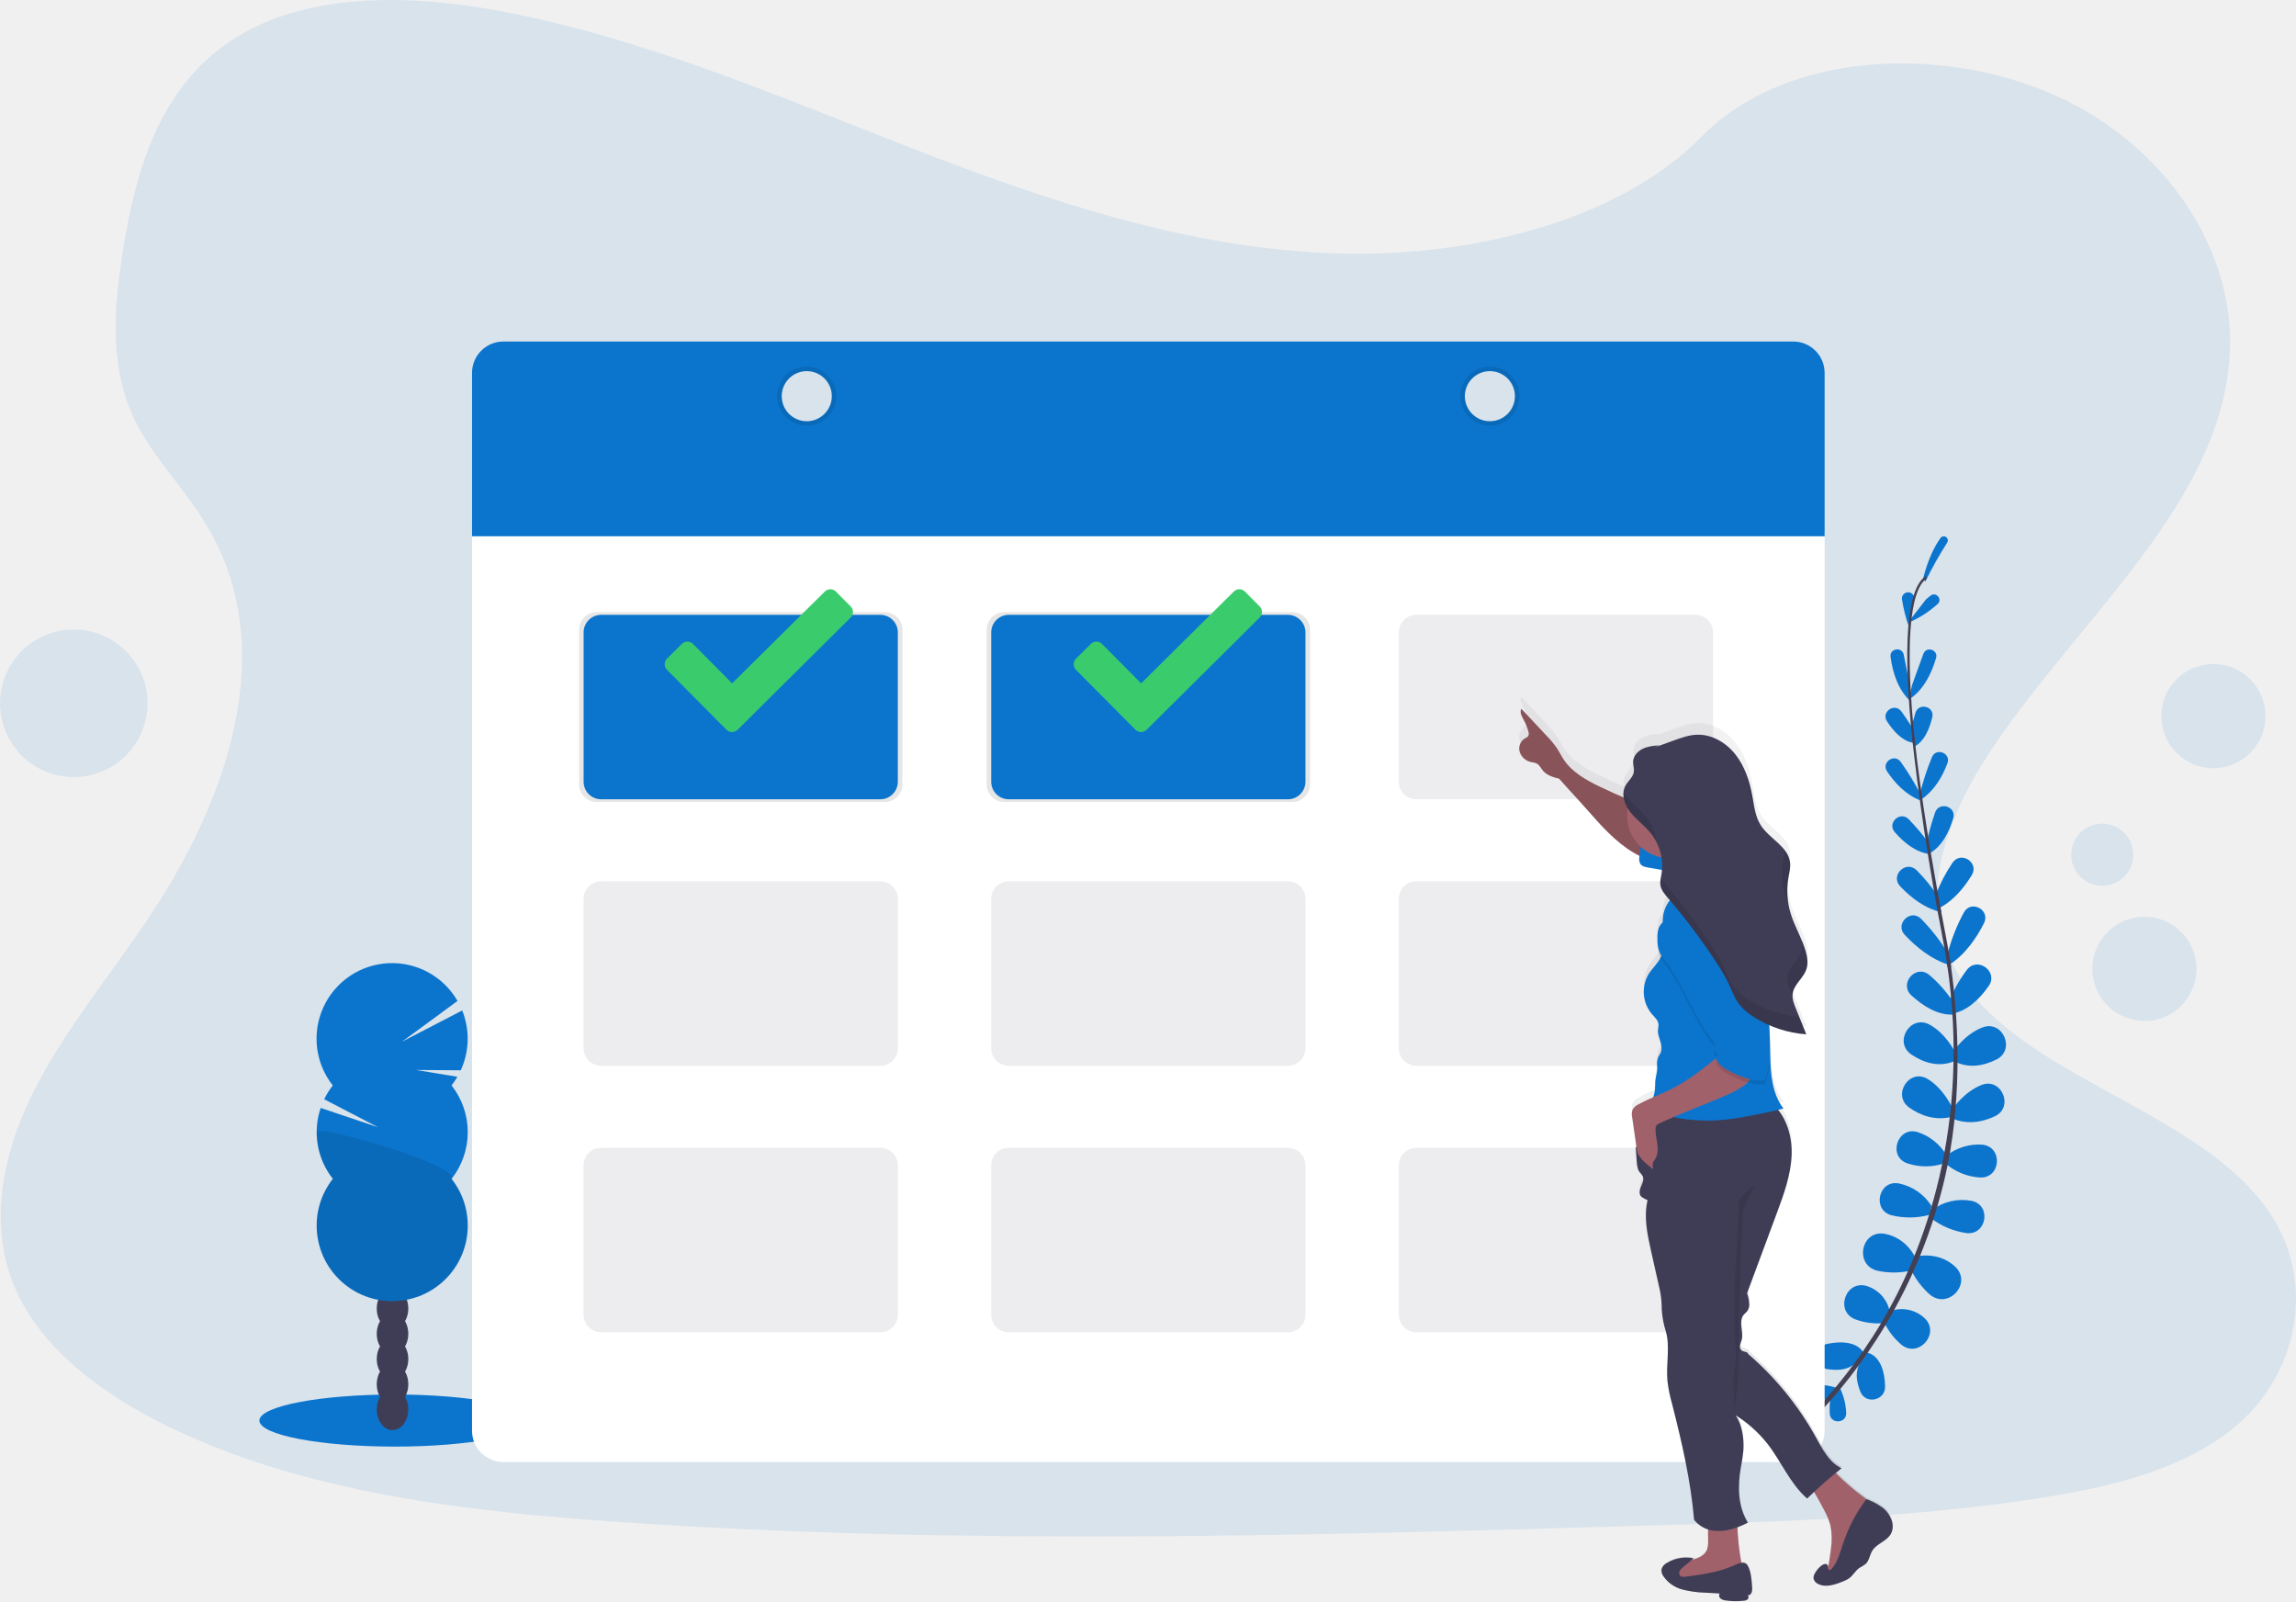
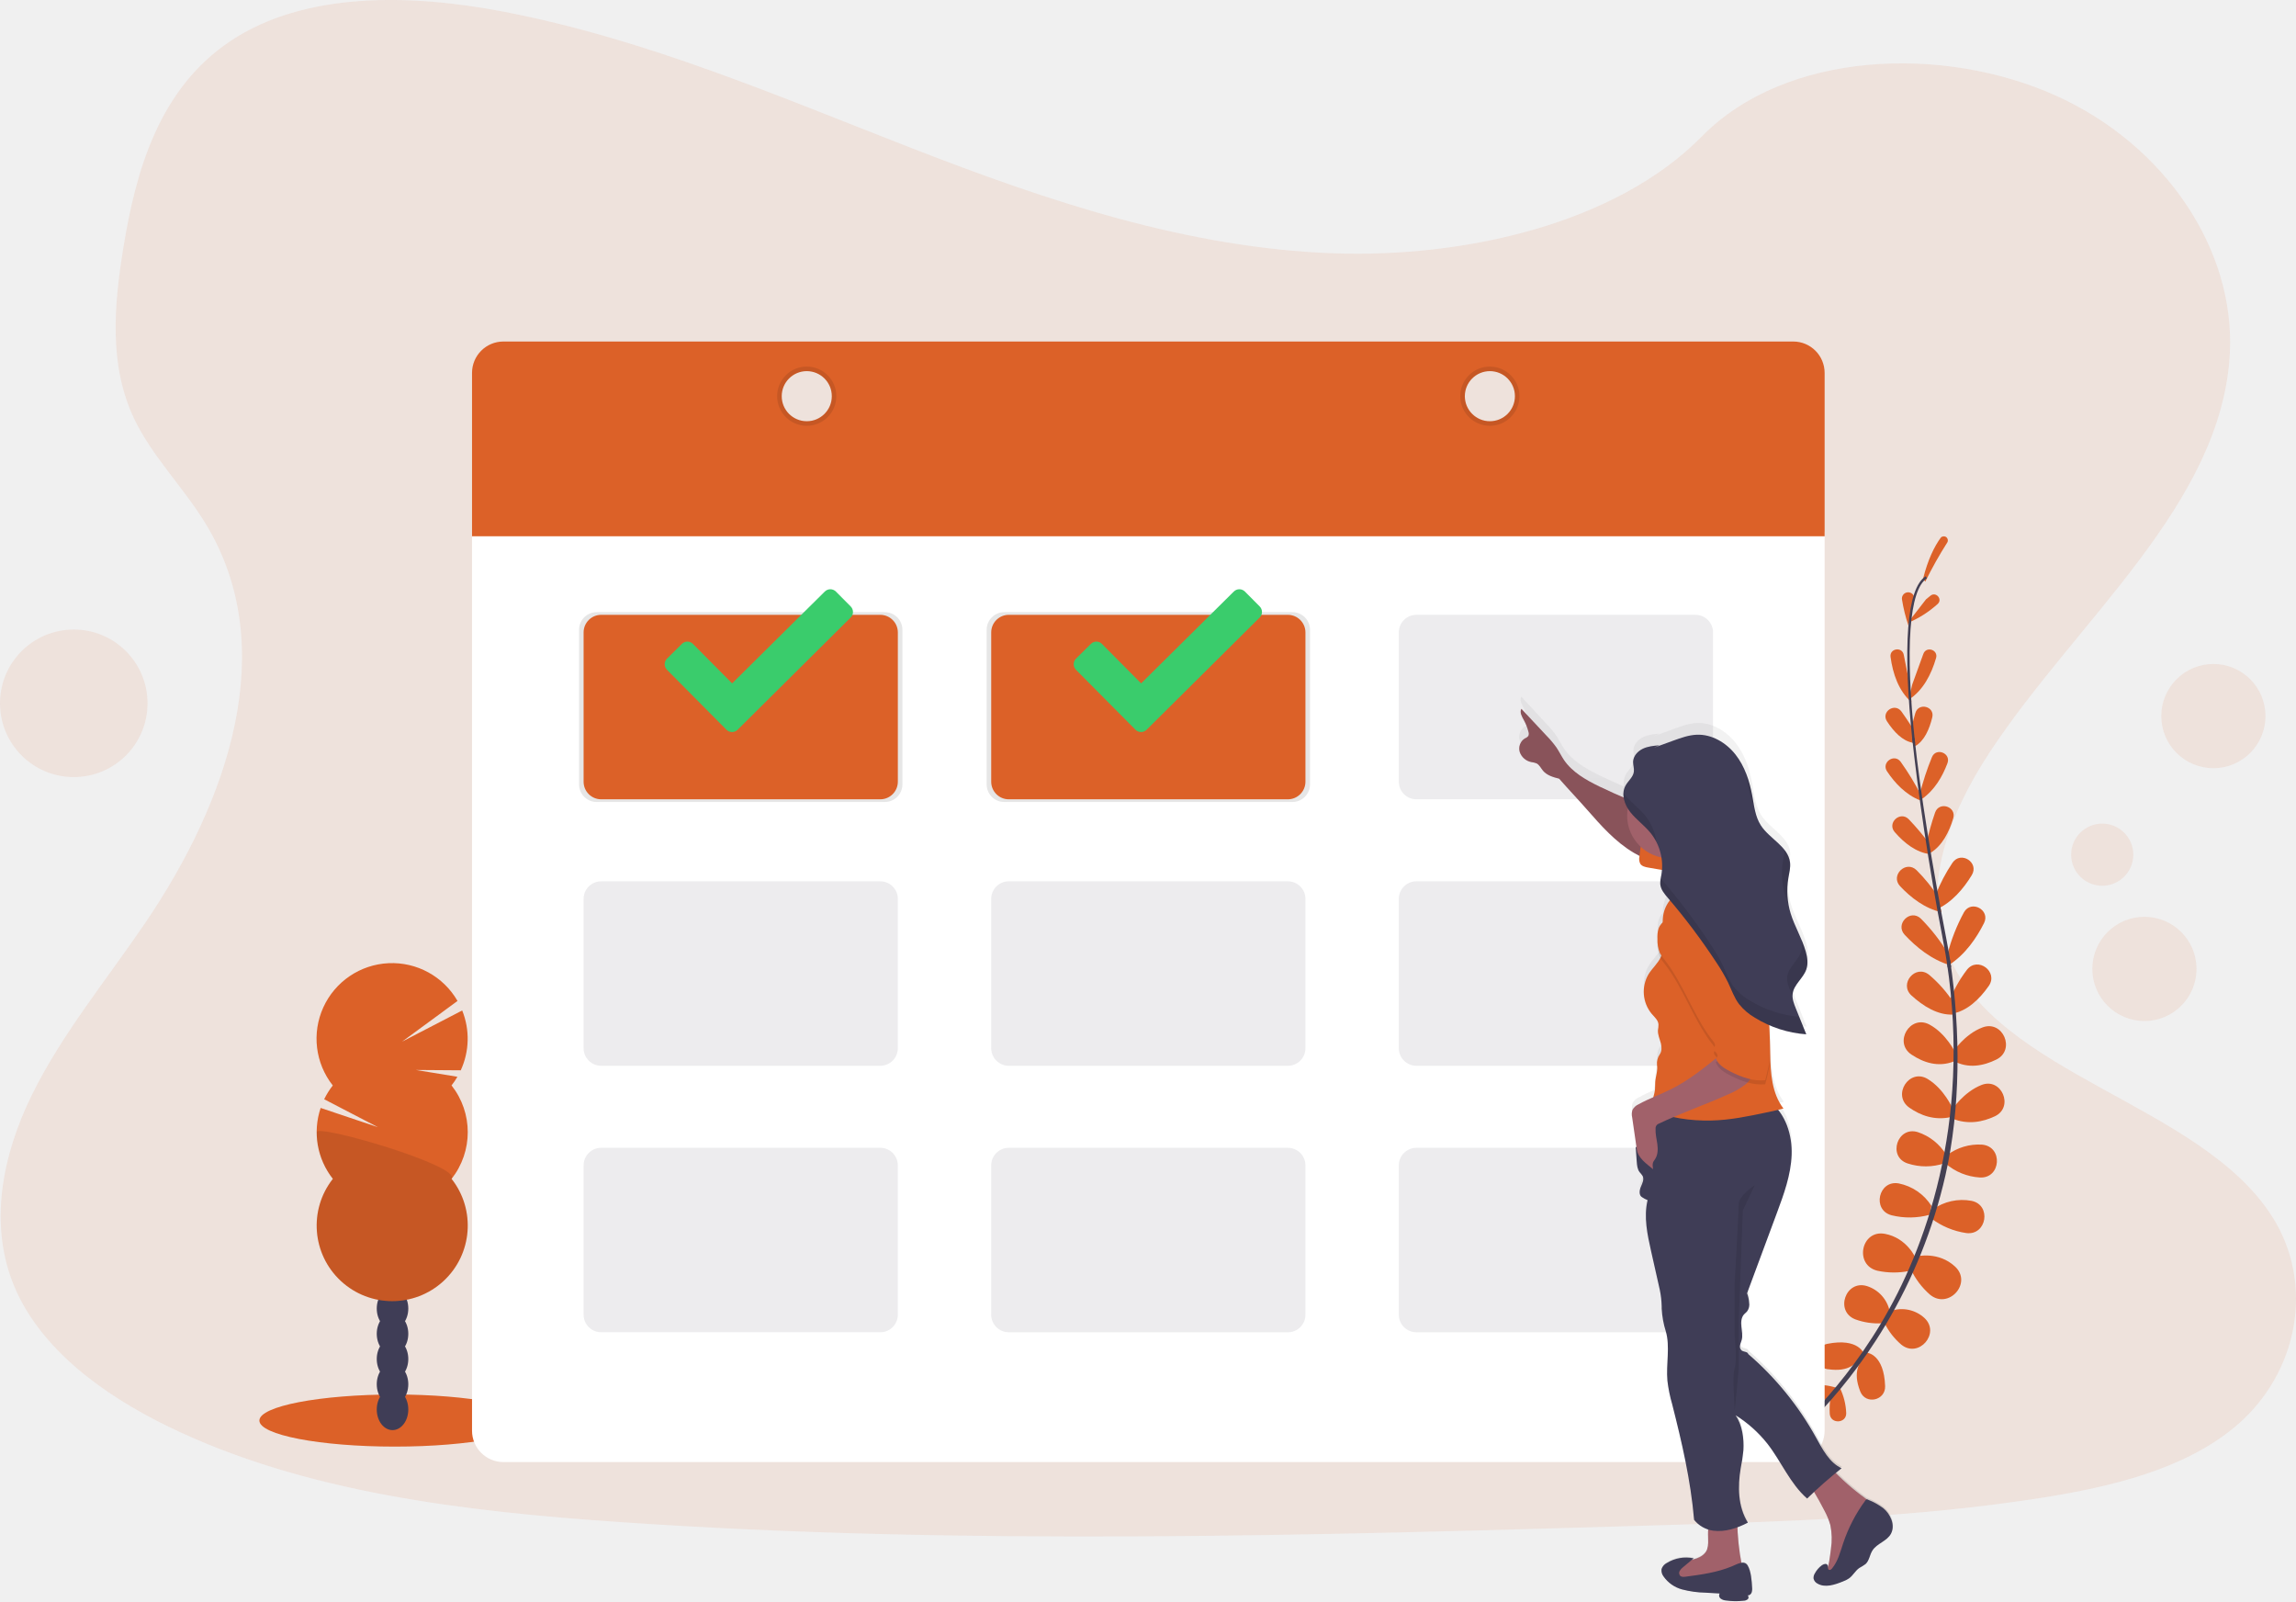
<svg xmlns="http://www.w3.org/2000/svg" data-name="Layer 1" width="1128.33" height="786.75">
  <defs>
    <linearGradient id="prefix__a" x1="874.32" y1="843.37" x2="874.32" y2="398.88" gradientUnits="userSpaceOnUse">
      <stop offset="0" stop-color="gray" stop-opacity=".25" />
      <stop offset=".54" stop-color="gray" stop-opacity=".12" />
      <stop offset="1" stop-color="gray" stop-opacity=".1" />
    </linearGradient>
  </defs>
-   <path d="M655.7 124.47c-72.31-2.51-141.18-25.86-206.95-51.4S317.84 19.23 247.25 5.7c-45.39-8.71-97.31-9.94-133.89 14.4-35.2 23.42-46.57 63.85-52.69 101.37-4.6 28.23-7.3 57.93 5.3 84.36 8.75 18.34 24.29 33.76 35 51.33 37.39 61.15 11 136.54-29.56 196.25-19 28-41.06 54.72-55.72 84.53s-21.42 63.97-8.53 94.43c12.72 30.14 43 52.78 75.87 68.71 66.64 32.29 145.23 41.55 221.86 46.79 169.64 11.6 340.19 6.58 510.28 1.55 62.94-1.87 126.17-3.75 188.09-13.49 34.39-5.4 69.89-14 94.86-34.69 31.69-26.29 39.55-70.81 18.31-103.78-35.62-55.3-134.11-69-159-128.38-13.71-32.66.37-69.05 20.29-99.34 42.72-65 114.33-122 118.1-196.29 2.6-51-31.83-102.12-85.06-126.26-55.8-25.3-133.16-22.12-174.33 19.77-42.39 43.13-116.88 59.72-180.73 57.51z" fill="#0b75ce" opacity=".1" />
-   <path d="M902.64 681.91a30.82 30.82 0 00-12.59-1.34c-5.17.56-4.44 8.43.75 8.06a37.18 37.18 0 007.66-1.41zM904.21 681.98a30.77 30.77 0 013.08 12.29c.17 5.2-7.73 5.57-8.09.38a37.63 37.63 0 01.34-7.78zM915.97 665.14s-2.53-7.94-18-4.86c-7 1.39-6.81 11.43.2 12.49h.3c10.21 1.42 13.76-2.63 17.5-7.63zM917.58 664.67s8.31.65 8.83 16.4c.24 7.09-9.57 9.24-12.2 2.66 0-.1-.07-.19-.11-.29-3.67-9.61-.54-13.99 3.48-18.77zM928.68 644.37a16.53 16.53 0 00-11.16-12.46c-10.47-3.3-16 12.36-5.77 16.34a32.68 32.68 0 0013.24 1.92zM941.45 618.22s-4.23-10-15.2-12c-11.63-2.13-15.15 15.34-3.66 18.13a38.35 38.35 0 0015.66.13zM949.16 592.47a24.82 24.82 0 00-16-11c-10-1.88-13.37 13.09-3.55 15.65a37.34 37.34 0 0018.74-.26zM956.43 567.37a25.81 25.81 0 00-14-11.13c-10-3.07-14.94 12.09-5 15.39a28.47 28.47 0 0018.14-.07zM959.49 544.5s-4-9.38-12.15-14.34c-9.08-5.53-17.73 8-9 14.09 5.38 3.77 12.27 6.37 20.32 4.63zM961 517.37s-4.41-9.47-12.87-14c-9.46-5-17.69 8.82-8.78 14.78 5.83 3.89 13.11 6.41 20.84 3.37zM960.06 492.63a61.35 61.35 0 00-12-13.65c-6.62-5.41-15 4.33-8.73 10.11 5.79 5.31 13 9.77 20.45 9.41zM957.55 468.89a89.9 89.9 0 00-13.56-17.52c-5.18-5-12.84 2.62-8 7.89 5.59 6 13.13 12.22 22.19 14.94zM952.7 440.97a80.15 80.15 0 00-10.83-13.41c-5.22-5.11-13.09 2.58-8.08 7.89 5.32 5.65 12.2 10.94 20.27 12.74zM948.46 414.92a127.83 127.83 0 00-10.41-12.37c-4.18-4.31-10.86 1.75-6.92 6.29 4.63 5.34 10.57 10.07 17.4 10.83zM944.06 390.76a130.3 130.3 0 00-10-16.45c-3.13-4.28-9.65.3-6.7 4.7 3.86 5.77 9.22 11.48 16.26 14.23zM940.43 358.65s-2.47-4.19-6-9.06c-3.26-4.49-10.14.15-7.12 4.8 3.4 5.21 7.66 9.65 12.62 10.53zM938.7 337.37l-3.13-15.65c-.83-4.14-7-3.15-6.5 1 1.12 8.36 4 16.77 10.27 22.29zM940.56 292.89a3.07 3.07 0 00-5.86 1.68 79.23 79.23 0 003.16 12.8zM929.38 644.06a16.53 16.53 0 0116.36 3.52c8 7.47-2.82 20-11.35 13.11a32.86 32.86 0 01-8.23-10.55zM942.16 617.27s10.52-2.54 18.66 5.08c8.63 8.08-3.3 21.31-12.39 13.74a38.29 38.29 0 01-9.43-12.51zM949.85 594.23a24.83 24.83 0 0119-4.22c10 2 7.51 17.13-2.56 15.84a37.41 37.41 0 01-17.28-7.25zM956.93 567.51a25.78 25.78 0 0117.12-5.11c10.46.91 9.34 16.8-1.13 16.14a28.41 28.41 0 01-16.8-6.85z" fill="#0b75ce" />
-   <path d="M959.36 545.15s5.55-8.56 14.41-12.06c9.83-3.89 16.14 10.84 6.59 15.37-6 2.83-13.23 4.26-20.91 1.15zM959.71 516.96s5.61-8.8 14.58-12.16c10-3.75 16.39 11.05 6.78 15.8-6.29 3.1-13.84 4.64-21.1.62zM957.83 492.37a61.32 61.32 0 018.8-15.9c5.3-6.71 15.61 1 10.69 8-4.52 6.43-10.56 12.32-18 13.57zM957.06 468.85a89.53 89.53 0 018.12-20.66c3.59-6.22 13.06-1.07 9.84 5.35-3.68 7.35-9.2 15.4-17.14 20.55zM951.26 439.67a80.22 80.22 0 018.26-15.77c4.12-6 13.25-.12 9.48 6.08-4.1 6.76-9.88 13.56-17.63 17zM946.64 414.78a128.51 128.51 0 014.33-15.57c2-5.67 10.61-2.93 8.91 2.84-2 6.78-5.43 13.55-11.32 17.08zM943.43 390.29a129.85 129.85 0 016-18.31c2.08-4.88 9.48-1.91 7.6 3.05-2.44 6.5-6.36 13.28-12.58 17.56zM938.62 360.85s.94-4.77 2.65-10.54c1.58-5.32 9.62-3.23 8.31 2.16-1.46 6-4 11.65-8.4 14.13zM939.74 336.31l5.44-15c1.44-4 7.44-2.06 6.27 2-2.35 8.1-6.43 16-13.48 20.5zM946.52 294.46s.85-.68 2.15-1.75c2.65-2.2 6.11 1.64 3.61 4a51 51 0 01-14.79 9.38zM946.16 285.77a197 197 0 0110.85-19.32 2 2 0 00-3.24-2.29c-3.2 4.38-6.34 10.79-8.72 20.21z" fill="#0b75ce" />
+   <path d="M655.7 124.47c-72.31-2.51-141.18-25.86-206.95-51.4S317.84 19.23 247.25 5.7c-45.39-8.71-97.31-9.94-133.89 14.4-35.2 23.42-46.57 63.85-52.69 101.37-4.6 28.23-7.3 57.93 5.3 84.36 8.75 18.34 24.29 33.76 35 51.33 37.39 61.15 11 136.54-29.56 196.25-19 28-41.06 54.72-55.72 84.53s-21.42 63.97-8.53 94.43c12.72 30.14 43 52.78 75.87 68.71 66.64 32.29 145.23 41.55 221.86 46.79 169.64 11.6 340.19 6.58 510.28 1.55 62.94-1.87 126.17-3.75 188.09-13.49 34.39-5.4 69.89-14 94.86-34.69 31.69-26.29 39.55-70.81 18.31-103.78-35.62-55.3-134.11-69-159-128.38-13.71-32.66.37-69.05 20.29-99.34 42.72-65 114.33-122 118.1-196.29 2.6-51-31.83-102.12-85.06-126.26-55.8-25.3-133.16-22.12-174.33 19.77-42.39 43.13-116.88 59.72-180.73 57.51z" fill="#dc6128" opacity=".1" />
+   <path d="M902.64 681.91a30.82 30.82 0 00-12.59-1.34c-5.17.56-4.44 8.43.75 8.06a37.18 37.18 0 007.66-1.41zM904.21 681.98a30.77 30.77 0 013.08 12.29c.17 5.2-7.73 5.57-8.09.38a37.63 37.63 0 01.34-7.78zM915.97 665.14s-2.53-7.94-18-4.86c-7 1.39-6.81 11.43.2 12.49h.3c10.21 1.42 13.76-2.63 17.5-7.63zM917.58 664.67s8.31.65 8.83 16.4c.24 7.09-9.57 9.24-12.2 2.66 0-.1-.07-.19-.11-.29-3.67-9.61-.54-13.99 3.48-18.77zM928.68 644.37a16.53 16.53 0 00-11.16-12.46c-10.47-3.3-16 12.36-5.77 16.34a32.68 32.68 0 0013.24 1.92zM941.45 618.22s-4.23-10-15.2-12c-11.63-2.13-15.15 15.34-3.66 18.13a38.35 38.35 0 0015.66.13zM949.16 592.47a24.82 24.82 0 00-16-11c-10-1.88-13.37 13.09-3.55 15.65a37.34 37.34 0 0018.74-.26zM956.43 567.37a25.81 25.81 0 00-14-11.13c-10-3.07-14.94 12.09-5 15.39a28.47 28.47 0 0018.14-.07zM959.49 544.5s-4-9.38-12.15-14.34c-9.08-5.53-17.73 8-9 14.09 5.38 3.77 12.27 6.37 20.32 4.63zM961 517.37s-4.41-9.47-12.87-14c-9.46-5-17.69 8.82-8.78 14.78 5.83 3.89 13.11 6.41 20.84 3.37zM960.06 492.63a61.35 61.35 0 00-12-13.65c-6.62-5.41-15 4.33-8.73 10.11 5.79 5.31 13 9.77 20.45 9.41zM957.55 468.89a89.9 89.9 0 00-13.56-17.52c-5.18-5-12.84 2.62-8 7.89 5.59 6 13.13 12.22 22.19 14.94zM952.7 440.97a80.15 80.15 0 00-10.83-13.41c-5.22-5.11-13.09 2.58-8.08 7.89 5.32 5.65 12.2 10.94 20.27 12.74zM948.46 414.92a127.83 127.83 0 00-10.41-12.37c-4.18-4.31-10.86 1.75-6.92 6.29 4.63 5.34 10.57 10.07 17.4 10.83zM944.06 390.76a130.3 130.3 0 00-10-16.45c-3.13-4.28-9.65.3-6.7 4.7 3.86 5.77 9.22 11.48 16.26 14.23zM940.43 358.65s-2.47-4.19-6-9.06c-3.26-4.49-10.14.15-7.12 4.8 3.4 5.21 7.66 9.65 12.62 10.53zM938.7 337.37l-3.13-15.65c-.83-4.14-7-3.15-6.5 1 1.12 8.36 4 16.77 10.27 22.29zM940.56 292.89a3.07 3.07 0 00-5.86 1.68 79.23 79.23 0 003.16 12.8zM929.38 644.06a16.53 16.53 0 0116.36 3.52c8 7.47-2.82 20-11.35 13.11a32.86 32.86 0 01-8.23-10.55zM942.16 617.27s10.52-2.54 18.66 5.08c8.63 8.08-3.3 21.31-12.39 13.74a38.29 38.29 0 01-9.43-12.51zM949.85 594.23a24.83 24.83 0 0119-4.22c10 2 7.51 17.13-2.56 15.84a37.41 37.41 0 01-17.28-7.25zM956.93 567.51a25.78 25.78 0 0117.12-5.11c10.46.91 9.34 16.8-1.13 16.14a28.41 28.41 0 01-16.8-6.85z" fill="#dc6128" />
+   <path d="M959.36 545.15s5.55-8.56 14.41-12.06c9.83-3.89 16.14 10.84 6.59 15.37-6 2.83-13.23 4.26-20.91 1.15zM959.71 516.96s5.61-8.8 14.58-12.16c10-3.75 16.39 11.05 6.78 15.8-6.29 3.1-13.84 4.64-21.1.62zM957.83 492.37a61.32 61.32 0 018.8-15.9c5.3-6.71 15.61 1 10.69 8-4.52 6.43-10.56 12.32-18 13.57zM957.06 468.85a89.53 89.53 0 018.12-20.66c3.59-6.22 13.06-1.07 9.84 5.35-3.68 7.35-9.2 15.4-17.14 20.55zM951.26 439.67a80.22 80.22 0 018.26-15.77c4.12-6 13.25-.12 9.48 6.08-4.1 6.76-9.88 13.56-17.63 17zM946.64 414.78a128.51 128.51 0 014.33-15.57c2-5.67 10.61-2.93 8.91 2.84-2 6.78-5.43 13.55-11.32 17.08zM943.43 390.29a129.85 129.85 0 016-18.31c2.08-4.88 9.48-1.91 7.6 3.05-2.44 6.5-6.36 13.28-12.58 17.56zM938.62 360.85s.94-4.77 2.65-10.54c1.58-5.32 9.62-3.23 8.31 2.16-1.46 6-4 11.65-8.4 14.13zM939.74 336.31l5.44-15c1.44-4 7.44-2.06 6.27 2-2.35 8.1-6.43 16-13.48 20.5zM946.52 294.46s.85-.68 2.15-1.75c2.65-2.2 6.11 1.64 3.61 4a51 51 0 01-14.79 9.38zM946.16 285.77a197 197 0 0110.85-19.32 2 2 0 00-3.24-2.29c-3.2 4.38-6.34 10.79-8.72 20.21z" fill="#dc6128" />
  <path d="M939.96 365.17l1.16-.12c-5-46.61-2.89-75.35 5.85-80.92l-.63-1c-9.26 5.93-11.46 34.29-6.38 82.04z" fill="#444053" />
  <path d="M957.16 475.37l1.73-.26c-.65-4.31-1.4-8.69-2.24-13-7.28-37.83-12.94-72.8-15.77-99.36l-1.27-1c2.84 26.61 8 62.79 15.33 100.67.82 4.28 1.57 8.65 2.22 12.95z" fill="#444053" />
  <path d="M876.16 710.95c.26-.21 26.9-20.59 50.29-59.68a252 252 0 0029.6-73.79c7.39-32.51 7.6-70.37 2.27-105.83l-1.56 1.25c12 79.58-10.89 141.37-32.25 177.09-23.16 38.73-49.49 58.9-49.76 59.1z" fill="#444053" />
-   <ellipse cx="194.02" cy="697.97" rx="66.55" ry="12.8" fill="#0b75ce" />
+   <ellipse cx="194.02" cy="697.97" rx="66.55" ry="12.8" fill="#dc6128" />
  <ellipse cx="192.9" cy="692.53" rx="7.75" ry="10.14" fill="#3f3d56" />
  <ellipse cx="192.9" cy="680.13" rx="7.75" ry="10.14" fill="#3f3d56" />
  <ellipse cx="192.9" cy="667.74" rx="7.75" ry="10.14" fill="#3f3d56" />
  <ellipse cx="192.9" cy="655.34" rx="7.75" ry="10.14" fill="#3f3d56" />
  <ellipse cx="192.9" cy="642.94" rx="7.75" ry="10.14" fill="#3f3d56" />
  <ellipse cx="192.9" cy="630.55" rx="7.75" ry="10.14" fill="#3f3d56" />
  <ellipse cx="192.9" cy="618.15" rx="7.75" ry="10.14" fill="#3f3d56" />
-   <path d="M221.9 533.31a36.51 36.51 0 002.89-4.25l-20.36-3.34 22 .16a37.14 37.14 0 00.71-29.4L197.6 511.8l27.24-20a37.12 37.12 0 10-61.3 41.53 37.49 37.49 0 00-4.23 6.77l26.43 13.73-28.16-9.46a37.13 37.13 0 006 34.85 37.12 37.12 0 1058.34 0 37.09 37.09 0 000-45.89z" fill="#0b75ce" />
+   <path d="M221.9 533.31a36.51 36.51 0 002.89-4.25l-20.36-3.34 22 .16a37.14 37.14 0 00.71-29.4L197.6 511.8l27.24-20a37.12 37.12 0 10-61.3 41.53 37.49 37.49 0 00-4.23 6.77l26.43 13.73-28.16-9.46a37.13 37.13 0 006 34.85 37.12 37.12 0 1058.34 0 37.09 37.09 0 000-45.89z" fill="#dc6128" />
  <path d="M155.62 556.26a37 37 0 007.94 22.94 37.12 37.12 0 1058.34 0c4.98-6.31-66.28-27.11-66.28-22.94z" opacity=".1" />
  <path d="M231.97 261.24v441.71a15.42 15.42 0 0015.42 15.42h633.87a15.42 15.42 0 0015.42-15.42V261.24z" fill="#fff" />
  <rect x="284.57" y="300.78" width="158.9" height="93.27" rx="8.65" opacity=".1" />
  <rect x="484.88" y="300.78" width="158.9" height="93.27" rx="8.65" opacity=".1" />
-   <rect x="286.8" y="302.09" width="154.43" height="90.64" rx="8.65" fill="#0b75ce" />
+   <rect x="286.8" y="302.09" width="154.43" height="90.64" rx="8.65" fill="#dc6128" />
  <rect x="723.26" y="358.72" width="154.43" height="90.64" rx="8.65" transform="rotate(-180 782.555 375.725)" fill="#444053" opacity=".1" />
-   <rect x="522.95" y="358.72" width="154.43" height="90.64" rx="8.65" transform="rotate(-180 582.245 375.725)" fill="#0b75ce" />
+   <rect x="522.95" y="358.72" width="154.43" height="90.64" rx="8.65" transform="rotate(-180 582.245 375.725)" fill="#dc6128" />
  <rect x="286.8" y="433.02" width="154.43" height="90.64" rx="8.65" fill="#444053" opacity=".1" />
  <rect x="723.26" y="489.65" width="154.43" height="90.64" rx="8.65" transform="rotate(-180 782.555 506.655)" fill="#444053" opacity=".1" />
  <rect x="522.95" y="489.65" width="154.43" height="90.64" rx="8.65" transform="rotate(-180 582.245 506.655)" fill="#444053" opacity=".1" />
  <rect x="286.8" y="563.95" width="154.43" height="90.64" rx="8.65" fill="#444053" opacity=".1" />
  <rect x="723.26" y="620.57" width="154.43" height="90.64" rx="8.65" transform="rotate(-180 782.555 637.585)" fill="#444053" opacity=".1" />
  <rect x="522.95" y="620.57" width="154.43" height="90.64" rx="8.65" transform="rotate(-180 582.245 637.585)" fill="#444053" opacity=".1" />
-   <path d="M231.97 183.23v80.25h664.71v-80.25a15.42 15.42 0 00-15.42-15.43H247.39a15.42 15.42 0 00-15.42 15.43zm164.5 23.74a12.31 12.31 0 1112.31-12.31 12.31 12.31 0 01-12.31 12.31zm335.71 0a12.31 12.31 0 1112.31-12.31 12.31 12.31 0 01-12.33 12.31z" fill="#0b75ce" />
+   <path d="M231.97 183.23v80.25h664.71v-80.25a15.42 15.42 0 00-15.42-15.43H247.39a15.42 15.42 0 00-15.42 15.43zm164.5 23.74a12.31 12.31 0 1112.31-12.31 12.31 12.31 0 01-12.31 12.31zm335.71 0a12.31 12.31 0 1112.31-12.31 12.31 12.31 0 01-12.33 12.31z" fill="#dc6128" />
  <path d="M396.47 180.11a14.55 14.55 0 1014.54 14.55 14.54 14.54 0 00-14.54-14.55zm0 26.86a12.31 12.31 0 1112.31-12.31 12.31 12.31 0 01-12.31 12.31zM732.16 180.11a14.55 14.55 0 1014.55 14.55 14.55 14.55 0 00-14.55-14.55zm0 26.86a12.31 12.31 0 1112.31-12.31 12.31 12.31 0 01-12.31 12.31z" opacity=".1" />
-   <circle cx="1033.1" cy="419.94" r="15.27" fill="#0b75ce" opacity=".1" />
-   <circle cx="1087.73" cy="351.84" r="25.6" fill="#0b75ce" opacity=".1" />
-   <circle cx="1053.84" cy="476.06" r="25.6" fill="#0b75ce" opacity=".1" />
-   <circle cx="36.25" cy="345.56" r="36.25" fill="#0b75ce" opacity=".1" />
+   <circle cx="1033.1" cy="419.94" r="15.27" fill="#dc6128" opacity=".1" />
+   <circle cx="1087.73" cy="351.84" r="25.6" fill="#dc6128" opacity=".1" />
+   <circle cx="1053.84" cy="476.06" r="25.6" fill="#dc6128" opacity=".1" />
+   <circle cx="36.25" cy="345.56" r="36.25" fill="#dc6128" opacity=".1" />
  <path d="M961.49 797a32 32 0 00-7.42-4.17 1.53 1.53 0 00-.65-.17 114.16 114.16 0 01-15.3-13.18c1-.8 1.92-1.58 2.9-2.35-6-2.86-9.33-9.41-12.57-15.32a151.14 151.14 0 00-33.34-41.54c-.33-1.27-2.26-1-3.29-1.82a2.64 2.64 0 01-.73-2.55c.16-.92.58-1.77.81-2.67.55-2.11.07-4.33-.17-6.5s-.14-4.59 1.3-6.21c.46-.53 1.05-.94 1.5-1.48a5.64 5.64 0 001-4.49 15.94 15.94 0 00-1-4.55q7.35-20 14.69-40.07c3.43-9.34 6.89-18.88 7.24-28.84.28-8-1.78-16.31-6.62-22.42.88-.21 1.76-.43 2.63-.68-5.72-7.58-6.34-17.62-6.49-27.17q-.12-7.14-.49-14.29c1.66.73 3.34 1.38 5.06 1.94l1.6.49a55.15 55.15 0 007.93 1.7c1.18.17 2.38.3 3.57.38q-2.58-6.46-5.15-12.94a17.68 17.68 0 01-1.6-6.07v-.4c0-.24 0-.48.05-.72a7.9 7.9 0 01.39-1.68 7.61 7.61 0 01.31-.79 14 14 0 011.28-2.25c.36-.55.76-1.08 1.16-1.62a22.11 22.11 0 003.59-5.81 11 11 0 00.55-3.31 16.29 16.29 0 00-.3-3.4c-.14-.74-.32-1.49-.52-2.21-.13-.45-.27-.9-.41-1.34l-.12-.36c-.11-.34-.22-.67-.34-1l-.12-.34c-.13-.36-.26-.71-.4-1.07l-.08-.21c-1.91-4.91-4.45-9.59-6-14.64a38.6 38.6 0 01-1-4.09c-.07-.35-.12-.71-.18-1.06s-.09-.6-.13-.9-.09-.7-.13-1.05l-.09-1c0-.32-.05-.64-.07-1 0-.61-.06-1.22-.07-1.83v-.65-1.39-.74c0-.46.07-.92.11-1.37 0-.22 0-.44.07-.65q.1-1 .27-2c.1-.59.21-1.19.33-1.79a23.88 23.88 0 00.56-5c0-.32 0-.65-.07-1s-.08-.54-.13-.8a2 2 0 010-.24c0-.18-.09-.36-.13-.54s-.05-.17-.08-.25-.11-.35-.17-.52-.05-.15-.08-.23-.14-.36-.22-.53l-.07-.18c-.1-.22-.21-.43-.32-.64a14.73 14.73 0 00-1.34-2.08c-3.29-4.32-8.76-7.61-11.77-12.37a27.54 27.54 0 01-3.37-10c-.15-.8-.28-1.6-.42-2.39s-.26-1.57-.4-2.35c-.09-.48-.18-1-.28-1.44l-.06-.31c-.08-.38-.16-.77-.25-1.15l-.06-.27c-.09-.4-.18-.8-.28-1.2l-.06-.21c-.1-.42-.21-.84-.32-1.26a.83.83 0 010-.15c-.12-.44-.25-.88-.38-1.32v-.09c-.14-.46-.28-.91-.43-1.36-.15-.46-.31-.93-.48-1.39-.18-.47-.35-.94-.54-1.4a37 37 0 00-5.06-9c-4.58-5.88-11.66-10.1-19-9.82-3.94.15-7.72 1.53-11.43 2.9l-9.63 3.55 2.69-1.24c-2.8.25-5.66.51-8.19 1.75s-4.67 3.67-4.75 6.51c-.05 1.65.6 3.29.39 4.93-.35 2.71-2.84 4.55-4.13 6.95a8.94 8.94 0 00-1 4.7v.64a.88.88 0 000 .16v.32c-4-1.74-8-3.55-12-5.49-6.61-3.25-13.3-7.07-17.42-13.23-1.32-2-2.34-4.16-3.65-6.14a48.6 48.6 0 00-5-6l-12.27-13.28c-.94 1.77.27 3.86 1.22 5.62a24.13 24.13 0 012.27 5.86 2.78 2.78 0 01-.06 2.05 4 4 0 01-1.68 1.19 6 6 0 00-2.53 6.87 7.6 7.6 0 005.67 4.94 10.29 10.29 0 012.53.62c1.48.73 2.18 2.43 3.24 3.7 1.93 2.32 5 3.19 7.93 3.95 4.54 5.24 9.26 10.26 13.8 15.5 6.87 7.93 13.9 16 22.86 21.36.93.56 1.88 1.08 2.84 1.56 0 .16 0 .32-.05.48a5.42 5.42 0 00.43 3.5c.8 1.27 2.45 1.65 3.92 1.91l6.78 1.21a23.16 23.16 0 01-.33 2.62c-.09.53-.2 1.05-.3 1.58l-.12.68v.1c0 .03 0 .36-.07.55s0 .13 0 .19v1.33c.23 2.66 2 4.86 3.77 6.89l.95 1.15a16 16 0 00-3.09 6.48 22 22 0 00-.44 4.51 7.83 7.83 0 00-2 3.12 14.26 14.26 0 00-.52 5.05v2a16.8 16.8 0 001.16 7c.09.18.19.34.28.51-1.5 2.94-4 5.23-5.79 8a17.36 17.36 0 001.59 19.88c1.37 1.58 3.13 3.1 3.29 5.2a19.51 19.51 0 01-.28 2.84c-.16 2.26.88 4.4 1.44 6.59.47 1.82.49 4-.55 5.46a8 8 0 00-1.37 5.24c.51 2.83-.66 5.66-.86 8.53-.09 1.23 0 2.48-.11 3.71a20.91 20.91 0 01-.73 3.48c0 .12-.06.25-.1.38-2.47 1.09-4.92 2.22-7.28 3.53a6.39 6.39 0 00-3 2.76 7.08 7.08 0 00-.16 3.8l2.13 14.82-.37-.16q.25 3.64.52 7.31c.13 1.85.3 3.81 1.4 5.29a13.78 13.78 0 011.51 1.93c.84 1.7-.16 3.68-.9 5.42s-1 4.21.63 5.15a13.29 13.29 0 002.73 1.46c-2 8.34-.16 17.08 1.7 25.45q2.13 9.6 4.27 19.18a46.54 46.54 0 01.94 8.24v1.2a46.16 46.16 0 002 11.22c2.22 7.48.09 16.46.79 24.61a73 73 0 002.34 11.59c4.83 19.16 9.14 37.94 10.8 57.64a14.48 14.48 0 006.92 4.83c-.2 2.42.07 5.19 0 6.6a11.4 11.4 0 01-.54 3.44c-.85 2.22-3 3.67-5.23 4.45-.7.24-1.41.43-2.13.6l.8-.68a17.86 17.86 0 00-13.31 2.34 5.27 5.27 0 00-2.63 3.1 5 5 0 00.92 3.59 16.37 16.37 0 009.25 6.57 48.52 48.52 0 0011.4 1.59l7.06.41a1.94 1.94 0 00.46 2.51 4.94 4.94 0 002.59.94 33 33 0 008.71.13 3.41 3.41 0 002-.72 1.29 1.29 0 000-1.91 2.11 2.11 0 001.92-1.4 5.68 5.68 0 00.26-2.53c-.19-3.29-.48-8.07-2.19-11a2.79 2.79 0 00-3.09-1.36 120 120 0 01-2-17.74 43.33 43.33 0 005.14-2.32c-4.91-7.93-5-18-3.5-27.22a82.46 82.46 0 001.31-8.81c.33-5.9-.56-12.58-3.83-17.46a62.47 62.47 0 0115.6 14.12c6.91 9 11.12 19.9 19.59 27.4q1.67-1.63 3.38-3.24 2.68 4.54 5.07 9.27a35.26 35.26 0 012.94 7.31 33.81 33.81 0 01.27 11.79q-.35 3.12-.85 6.21a16.9 16.9 0 01-.61 2.6 1.8 1.8 0 00-.19-.78c-.53-.93-2-.51-2.8.13a12.36 12.36 0 00-3.45 4 4.31 4.31 0 00-.62 2.55 3.77 3.77 0 002 2.5c3.71 2.17 8.37.6 12.35-1a14.49 14.49 0 003.12-1.57c2-1.44 3.09-3.81 5.08-5.21a29.43 29.43 0 003.07-1.94c1.85-1.69 2-4.54 3.35-6.68 2.24-3.69 7.25-4.64 9.21-8.55 2.27-4.32-.38-9.77-3.8-12.59z" transform="translate(-35.84 -56.63)" fill="url(#prefix__a)" />
  <path d="M839.44 757.97a11.15 11.15 0 01-.55 3.4c-.84 2.19-3 3.62-5.22 4.39s-4.58 1-6.84 1.67a6 6 0 00-2.67 1.38c-2 2-.8 5.6 1.54 7.09s5.32 1.44 8.1 1.25a106.69 106.69 0 0017.52-2.49c2.08-.49 4.51-1.45 4.84-3.56a5.84 5.84 0 00-.16-2 118.21 118.21 0 01-2.25-21.73c0-.48-11.6-.79-12.68-.09-2.42 1.59-1.5 8.23-1.63 10.69zM891.16 732.5q2.88 4.77 5.41 9.73a34.45 34.45 0 012.94 7.21 33.14 33.14 0 01.27 11.63q-.35 3.07-.86 6.13c-.33 2-.86 4.27-2.57 5.42a5.92 5.92 0 005.1.45 14.69 14.69 0 004.49-2.75c8.57-7.07 15-17.34 15.32-28.45a4.51 4.51 0 00-.47-2.52 5 5 0 00-1.5-1.34 115.25 115.25 0 01-17.73-14.89 2.17 2.17 0 00-1.3-.83 2.25 2.25 0 00-1.16.33c-3.29 1.65-8.79 4-10.16 7.75a5.24 5.24 0 012.22 2.13z" fill="#a1616a" />
  <path d="M851.16 769.58c-7.2 3-15 4.08-22.79 5.11-1 .12-2.07.2-2.73-.5a2.08 2.08 0 01-.18-2.34 6.1 6.1 0 011.67-1.84l5.17-4.33a18 18 0 00-13.14 2.26 5.23 5.23 0 00-2.62 3 4.88 4.88 0 00.92 3.55 16.34 16.34 0 009.24 6.48 49.4 49.4 0 0011.39 1.57l7 .4a1.89 1.89 0 00.47 2.48 5 5 0 002.6.95 33.34 33.34 0 008.7.12 3.33 3.33 0 002-.71 1.26 1.26 0 000-1.88 2.11 2.11 0 001.92-1.39 5.79 5.79 0 00.26-2.49c-.19-3.24-.48-8-2.19-10.83s-5.27-.61-7.69.39zM925.47 740.99a32.17 32.17 0 00-7.42-4.11.88.88 0 00-1.34.34 76.13 76.13 0 00-10.93 21.07c-1.43 4.3-2.56 8.88-5.46 12.36-.38.46-1 .93-1.52.66-.75-.38-.29-1.59-.71-2.32-.52-.92-1.94-.5-2.79.13a12 12 0 00-3.44 4 4 4 0 00-.62 2.51 3.7 3.7 0 001.95 2.46c3.71 2.15 8.37.6 12.34-1a14.12 14.12 0 003.11-1.55c2-1.41 3.09-3.76 5.08-5.13a29.27 29.27 0 003.07-1.92c1.84-1.67 2-4.48 3.34-6.6 2.24-3.63 7.25-4.57 9.21-8.43 2.19-4.31-.45-9.69-3.87-12.47zM869.66 541.24c7.86 5.9 11.16 16.39 10.81 26.21s-3.8 19.24-7.22 28.45q-7.35 19.77-14.68 39.53a16.3 16.3 0 011 4.5 5.53 5.53 0 01-1 4.42c-.46.53-1 .94-1.5 1.46-1.44 1.6-1.53 4-1.3 6.13s.72 4.33.17 6.41c-.23.89-.65 1.73-.81 2.63a2.61 2.61 0 00.73 2.52c1 .8 3 .54 3.29 1.8a149.46 149.46 0 0133.3 41c3.24 5.83 6.51 12.29 12.56 15.11a219.28 219.28 0 00-16.93 14.89c-8.45-7.4-12.66-18.17-19.56-27a62 62 0 00-15.58-13.93c3.27 4.81 4.16 11.41 3.83 17.22a79.91 79.91 0 01-1.31 8.69c-1.55 9.1-1.41 19 3.5 26.86-5.24 2.72-11.26 4.74-17.11 3.93a14.56 14.56 0 01-9.32-5.32c-1.66-19.44-6-38-10.79-56.87a69.91 69.91 0 01-2.33-11.51c-.7-8 1.43-16.9-.8-24.28a45.27 45.27 0 01-2-11.06v-1.19a45.32 45.32 0 00-.94-8.12l-4.26-18.92c-1.86-8.27-3.72-16.89-1.71-25.12a13.35 13.35 0 01-2.72-1.43c-1.63-.93-1.37-3.36-.63-5.08s1.73-3.67.9-5.35a13.06 13.06 0 00-1.51-1.91c-1.1-1.46-1.27-3.39-1.4-5.21l-.52-7.22a14.13 14.13 0 017.12 6.23c-3.94-6.1-2-14.8.91-21.46a9.78 9.78 0 019.18-7.27c16.03-2.74 35.61-9.53 48.63.26z" fill="#3f3d56" />
  <path d="M862.35 582.3s-7.88 5.26-7.88 9.2-2 39.4-2 39.4v25s1.31 13.14 0 16.42 0 18.39 0 20.36 2-20.36 2-20.36v-23.68l2-53.86z" opacity=".1" />
  <path d="M818.4 400.16l-4.59-1.79c-9.38-3.76-18.77-7.53-27.85-11.94-6.6-3.21-13.29-7-17.4-13.05-1.32-2-2.34-4.1-3.65-6.07a48.42 48.42 0 00-5-5.93l-12.26-13.1c-.94 1.75.26 3.81 1.22 5.54a24 24 0 012.27 5.79 2.68 2.68 0 01-.07 2 3.89 3.89 0 01-1.67 1.18 5.87 5.87 0 00-2.53 6.77 7.55 7.55 0 005.66 4.88 10.75 10.75 0 012.53.61c1.48.73 2.18 2.4 3.24 3.65 1.93 2.29 5 3.16 7.92 3.9 4.54 5.17 9.25 10.12 13.79 15.29 6.86 7.82 13.88 15.78 22.84 21.08a33.45 33.45 0 0010.31 4.14 167.08 167.08 0 015.24-22.95z" fill="#a1616a" />
  <path d="M818.4 400.16l-4.59-1.79c-9.38-3.76-18.77-7.53-27.85-11.94-6.6-3.21-13.29-7-17.4-13.05-1.32-2-2.34-4.1-3.65-6.07a48.42 48.42 0 00-5-5.93l-12.26-13.1c-.94 1.75.26 3.81 1.22 5.54a24 24 0 012.27 5.79 2.68 2.68 0 01-.07 2 3.89 3.89 0 01-1.67 1.18 5.87 5.87 0 00-2.53 6.77 7.55 7.55 0 005.66 4.88 10.75 10.75 0 012.53.61c1.48.73 2.18 2.4 3.24 3.65 1.93 2.29 5 3.16 7.92 3.9 4.54 5.17 9.25 10.12 13.79 15.29 6.86 7.82 13.88 15.78 22.84 21.08a33.45 33.45 0 0010.31 4.14 167.08 167.08 0 015.24-22.95z" opacity=".15" />
-   <path d="M810 426.27c-1.47-.26-3.12-.62-3.92-1.88a5.27 5.27 0 01-.43-3.45 96.76 96.76 0 015-22.1c2.23 4.13 6.62 6.54 10.78 8.71a80 80 0 0011.58 5.28c-1-.32-3.45 15.06-4.83 16-1.74 1.22-5.94-.43-7.87-.76z" fill="#0b75ce" />
+   <path d="M810 426.27c-1.47-.26-3.12-.62-3.92-1.88a5.27 5.27 0 01-.43-3.45 96.76 96.76 0 015-22.1c2.23 4.13 6.62 6.54 10.78 8.71a80 80 0 0011.58 5.28c-1-.32-3.45 15.06-4.83 16-1.74 1.22-5.94-.43-7.87-.76z" fill="#dc6128" />
  <circle cx="820.65" cy="400.71" r="21.02" fill="#a1616a" />
  <path d="M816.38 418.11s13.79 11.82 7.88 19.7-9.2 13.14-1.32 13.8 34.15-13.14 34.15-13.14-24.3-19.7-20.36-31.52-20.35 11.16-20.35 11.16z" fill="#fbbebe" />
-   <path d="M829.61 436.61a16.31 16.31 0 00-12.07 12.14c-1.55 7.08 1.74 15-1.36 21.52-1.46 3.1-4.17 5.42-6 8.33a17 17 0 001.58 19.61c1.37 1.56 3.13 3.07 3.29 5.13a18.84 18.84 0 01-.28 2.8c-.16 2.23.88 4.35 1.44 6.51.47 1.79.49 3.94-.55 5.38a7.79 7.79 0 00-1.36 5.17c.5 2.8-.67 5.59-.87 8.42-.09 1.22 0 2.44-.11 3.66a21.35 21.35 0 01-.72 3.43l-1.76 6.49c9.54 4.08 19.68 5.55 30 5.36 9.24-.18 18.35-2.09 27.39-4 2.75-.58 5.5-1.16 8.21-1.91-5.72-7.48-6.33-17.39-6.49-26.8a400.06 400.06 0 00-3.51-46.9c2.77-5.23 4-11.06 5.14-16.87a28.53 28.53 0 00.64-7.13c-.28-5-2.58-9.75-4.83-14.28-2.06-4.14-4.29-8.5-8.88-10.29a7.06 7.06 0 00-6.83.75c-3.47 2.62-2.44 7.14-3.33 11-1.17 5-5.78 8.59-10.69 10a34.75 34.75 0 01-11.24 1.05 2 2 0 01-1.42-3.28c1.61-1.78 3.23-3.59 4.61-5.29z" fill="#0b75ce" />
+   <path d="M829.61 436.61a16.31 16.31 0 00-12.07 12.14c-1.55 7.08 1.74 15-1.36 21.52-1.46 3.1-4.17 5.42-6 8.33a17 17 0 001.58 19.61c1.37 1.56 3.13 3.07 3.29 5.13a18.84 18.84 0 01-.28 2.8c-.16 2.23.88 4.35 1.44 6.51.47 1.79.49 3.94-.55 5.38a7.79 7.79 0 00-1.36 5.17c.5 2.8-.67 5.59-.87 8.42-.09 1.22 0 2.44-.11 3.66a21.35 21.35 0 01-.72 3.43l-1.76 6.49c9.54 4.08 19.68 5.55 30 5.36 9.24-.18 18.35-2.09 27.39-4 2.75-.58 5.5-1.16 8.21-1.91-5.72-7.48-6.33-17.39-6.49-26.8a400.06 400.06 0 00-3.51-46.9c2.77-5.23 4-11.06 5.14-16.87a28.53 28.53 0 00.64-7.13c-.28-5-2.58-9.75-4.83-14.28-2.06-4.14-4.29-8.5-8.88-10.29a7.06 7.06 0 00-6.83.75c-3.47 2.62-2.44 7.14-3.33 11-1.17 5-5.78 8.59-10.69 10a34.75 34.75 0 01-11.24 1.05 2 2 0 01-1.42-3.28c1.61-1.78 3.23-3.59 4.61-5.29z" fill="#dc6128" />
  <path d="M845.89 517.86c-7.78 6.36-15.65 12.78-24.63 17.28-5.27 2.64-10.87 4.59-16 7.43a6.39 6.39 0 00-3 2.72 6.72 6.72 0 00-.16 3.75l2.28 15.72c.63 4.26 4.72 7 8 9.72-.18-1.43-.47-2.54.21-3.81a12.8 12.8 0 01.77-1.15c1.4-2.12 1.45-4.87 1.11-7.39s-1-5-.87-7.58a2.48 2.48 0 011.06-2.2c11.17-5.37 23.2-9.49 34.49-14.59a36.55 36.55 0 008.37-4.75 12.88 12.88 0 004.86-8.07 1.58 1.58 0 00-.2-1.23 1.67 1.67 0 00-.85-.5c-5.06-1.84-10.4-3.53-15.44-5.35z" fill="#a1616a" />
  <path d="M824.28 451.9c-3.86.65-7.92 2.65-9.23 6.35a14.11 14.11 0 00-.52 5 16.26 16.26 0 001.17 6.93 19.57 19.57 0 002.34 3.4c9.24 11.84 13.88 26.71 22.88 38.74.8 1.06 2.26 2.44 1.81 3.69a8.94 8.94 0 00-.43 1 2 2 0 00.66 1.75 4.27 4.27 0 011.09 1.59c.17.63-.25 1.45-.9 1.4 1.08 3.34 4.39 5.29 7.53 6.87 5.22 2.63 11 4.7 16.81 4.13 1.09-4.37 2.61-9.31 2-13.76a35.72 35.72 0 00-3.35-9.76l-3.91-8.54c-3.33-7.29-6.69-14.63-11.33-21.16a32 32 0 01-4.19-6.75c-1.19-3.09-4.46-5.26-6.44-7.91-2.94-4-6-8-9.94-10.89-1.58-1.22-4.12-2.4-6.05-2.08z" opacity=".1" />
-   <path d="M824.28 449.93c-3.86.65-7.92 2.65-9.23 6.34a14.19 14.19 0 00-.52 5 16.26 16.26 0 001.17 6.93 19.57 19.57 0 002.34 3.4c9.24 11.84 13.88 26.71 22.88 38.74.8 1.06 2.26 2.44 1.81 3.69a8.94 8.94 0 00-.43 1 2 2 0 00.66 1.75 4.27 4.27 0 011.09 1.59c.17.63-.25 1.45-.9 1.4 1.08 3.34 4.39 5.29 7.53 6.87 5.22 2.63 11 4.7 16.81 4.13 1.09-4.37 2.61-9.31 2-13.76a35.72 35.72 0 00-3.35-9.76l-3.91-8.54c-3.33-7.29-6.69-14.63-11.33-21.16a31.84 31.84 0 01-4.19-6.76c-1.19-3.08-4.46-5.25-6.44-7.9-2.94-4-6-8-9.94-10.89-1.58-1.21-4.12-2.39-6.05-2.07z" fill="#0b75ce" />
+   <path d="M824.28 449.93c-3.86.65-7.92 2.65-9.23 6.34a14.19 14.19 0 00-.52 5 16.26 16.26 0 001.17 6.93 19.57 19.57 0 002.34 3.4c9.24 11.84 13.88 26.71 22.88 38.74.8 1.06 2.26 2.44 1.81 3.69a8.94 8.94 0 00-.43 1 2 2 0 00.66 1.75 4.27 4.27 0 011.09 1.59c.17.63-.25 1.45-.9 1.4 1.08 3.34 4.39 5.29 7.53 6.87 5.22 2.63 11 4.7 16.81 4.13 1.09-4.37 2.61-9.31 2-13.76a35.72 35.72 0 00-3.35-9.76l-3.91-8.54c-3.33-7.29-6.69-14.63-11.33-21.16a31.84 31.84 0 01-4.19-6.76c-1.19-3.08-4.46-5.25-6.44-7.9-2.94-4-6-8-9.94-10.89-1.58-1.21-4.12-2.39-6.05-2.07z" fill="#dc6128" />
  <path d="M815.47 366.18c-2.79.24-5.66.5-8.18 1.72s-4.67 3.62-4.75 6.42c0 1.63.6 3.25.39 4.86-.35 2.68-2.84 4.49-4.12 6.86-2.24 4.12-.5 9.36 2.4 13s6.83 6.44 9.81 10.06a26 26 0 015.42 20.92 16.6 16.6 0 00-.53 4.37c.23 2.62 2 4.79 3.76 6.79a313.68 313.68 0 0123.72 31.56 85.27 85.27 0 015.84 10c1.7 3.58 3 7.4 5.36 10.57a27.91 27.91 0 007.87 6.75 55.58 55.58 0 0025.2 8.13l-5.15-12.77c-.91-2.27-1.85-4.66-1.55-7.09.57-4.6 5.21-7.62 6.72-12 1-2.82.55-5.93-.27-8.8-1.82-6.47-5.46-12.29-7.42-18.72a38 38 0 01-1.12-17.41c.43-2.56 1.13-5.13.81-7.7-.95-7.82-10.12-11.56-14.36-18.19-2.74-4.26-3.27-9.51-4.19-14.49-1.33-7.27-3.7-14.53-8.28-20.33s-11.64-10-19-9.69c-3.94.15-7.71 1.52-11.42 2.86l-9.64 3.51" fill="#3f3d56" />
  <g opacity=".1">
    <path d="M858.5 382.51c.83 4.49 1.35 9.2 3.45 13.21-.29-1.56-.53-3.13-.82-4.67a58.24 58.24 0 00-3.22-11.46c.25.97.42 1.94.59 2.92zM876.24 422.89a38.19 38.19 0 001.12 17.42c.47 1.53 1 3 1.64 4.5a38.07 38.07 0 01-.13-13.38c.43-2.56 1.13-5.13.81-7.7a12 12 0 00-2.6-6c-.15 1.74-.55 3.45-.84 5.16zM887.41 467.56a48.27 48.27 0 00-2-5.52 12.27 12.27 0 01-.38 5.78c-1.51 4.37-6.16 7.4-6.72 12-.3 2.43.63 4.82 1.55 7.09.34.85.68 1.71 1 2.56a8.24 8.24 0 010-1.11c.57-4.6 5.21-7.62 6.72-12 1.08-2.82.65-5.93-.17-8.8zM859.84 491.55a28 28 0 01-7.87-6.76c-2.37-3.17-3.67-7-5.37-10.57a84.33 84.33 0 00-5.84-10 314.08 314.08 0 00-23.71-31.57c-.31-.35-.61-.71-.91-1.07a10.28 10.28 0 00-.23 2.82c.23 2.62 2 4.79 3.76 6.79a313.68 313.68 0 0123.72 31.56 85.27 85.27 0 015.84 10c1.7 3.58 3 7.4 5.36 10.57a27.91 27.91 0 007.87 6.75 55.58 55.58 0 0025.2 8.13l-3.5-8.6a55.64 55.64 0 01-24.32-8.05zM808.39 400.6c-3-3.62-6.91-6.37-9.81-10.05-.26-.34-.51-.69-.76-1.06a14.56 14.56 0 003.39 9.59c2.9 3.69 6.83 6.44 9.81 10.06a25 25 0 013 4.56 26 26 0 00-5.63-13.1z" />
  </g>
  <path d="M418.04 297.95l-7.25-7.29a3.85 3.85 0 00-5.47 0l-45.53 45.11-19.26-19.4a3.84 3.84 0 00-5.43 0l-7.33 7.25a3.89 3.89 0 000 5.47l29.25 29.47a3.88 3.88 0 005.46 0l55.56-55.14a3.85 3.85 0 000-5.47zM619.04 297.95l-7.25-7.29a3.85 3.85 0 00-5.47 0l-45.53 45.11-19.26-19.4a3.84 3.84 0 00-5.43 0l-7.33 7.25a3.89 3.89 0 000 5.47l29.25 29.47a3.88 3.88 0 005.46 0l55.56-55.14a3.85 3.85 0 000-5.47z" fill="#3acc6c" />
</svg>
